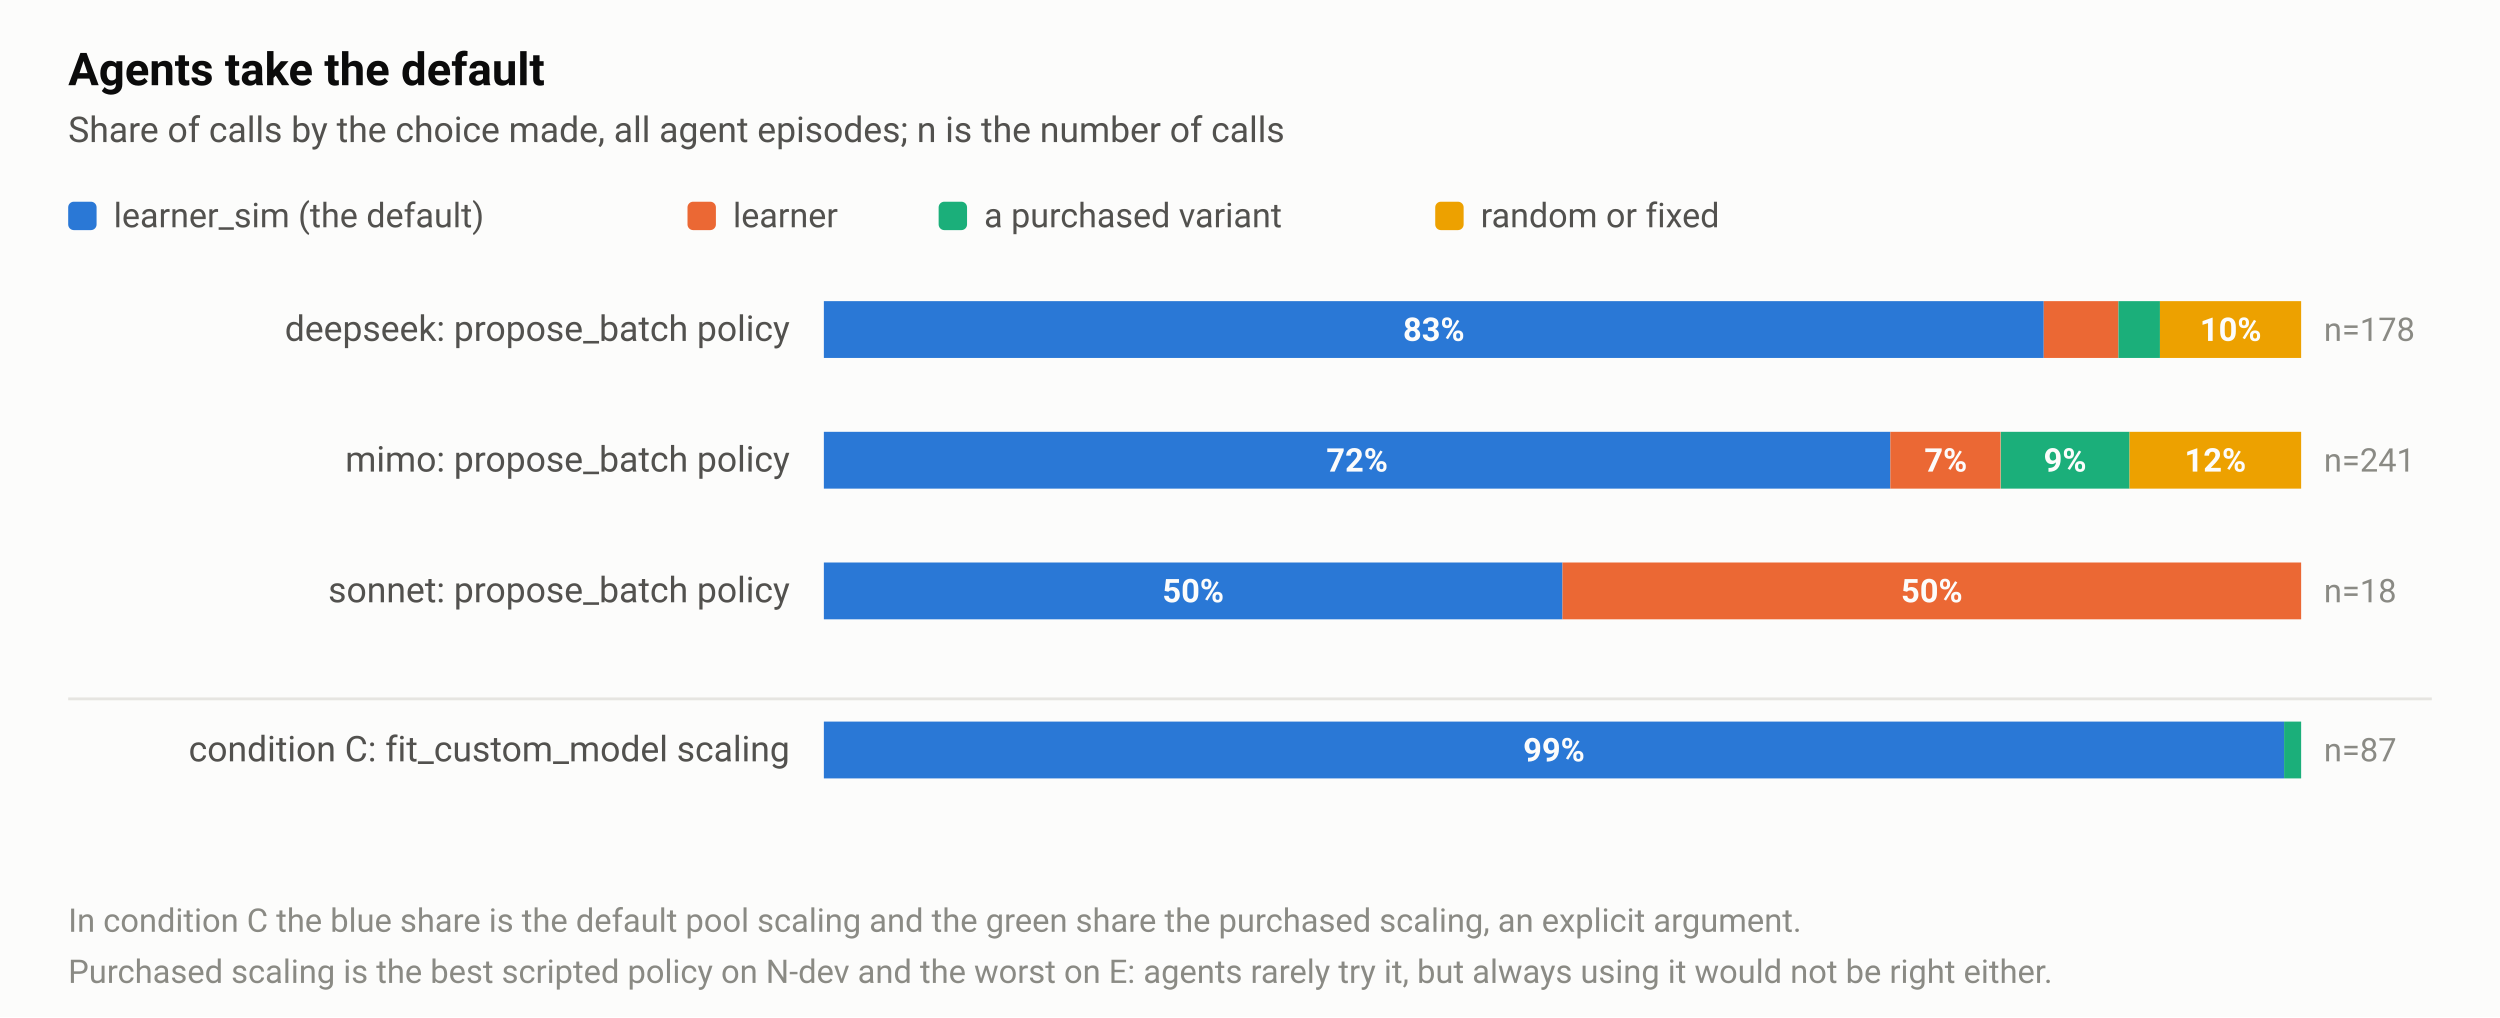
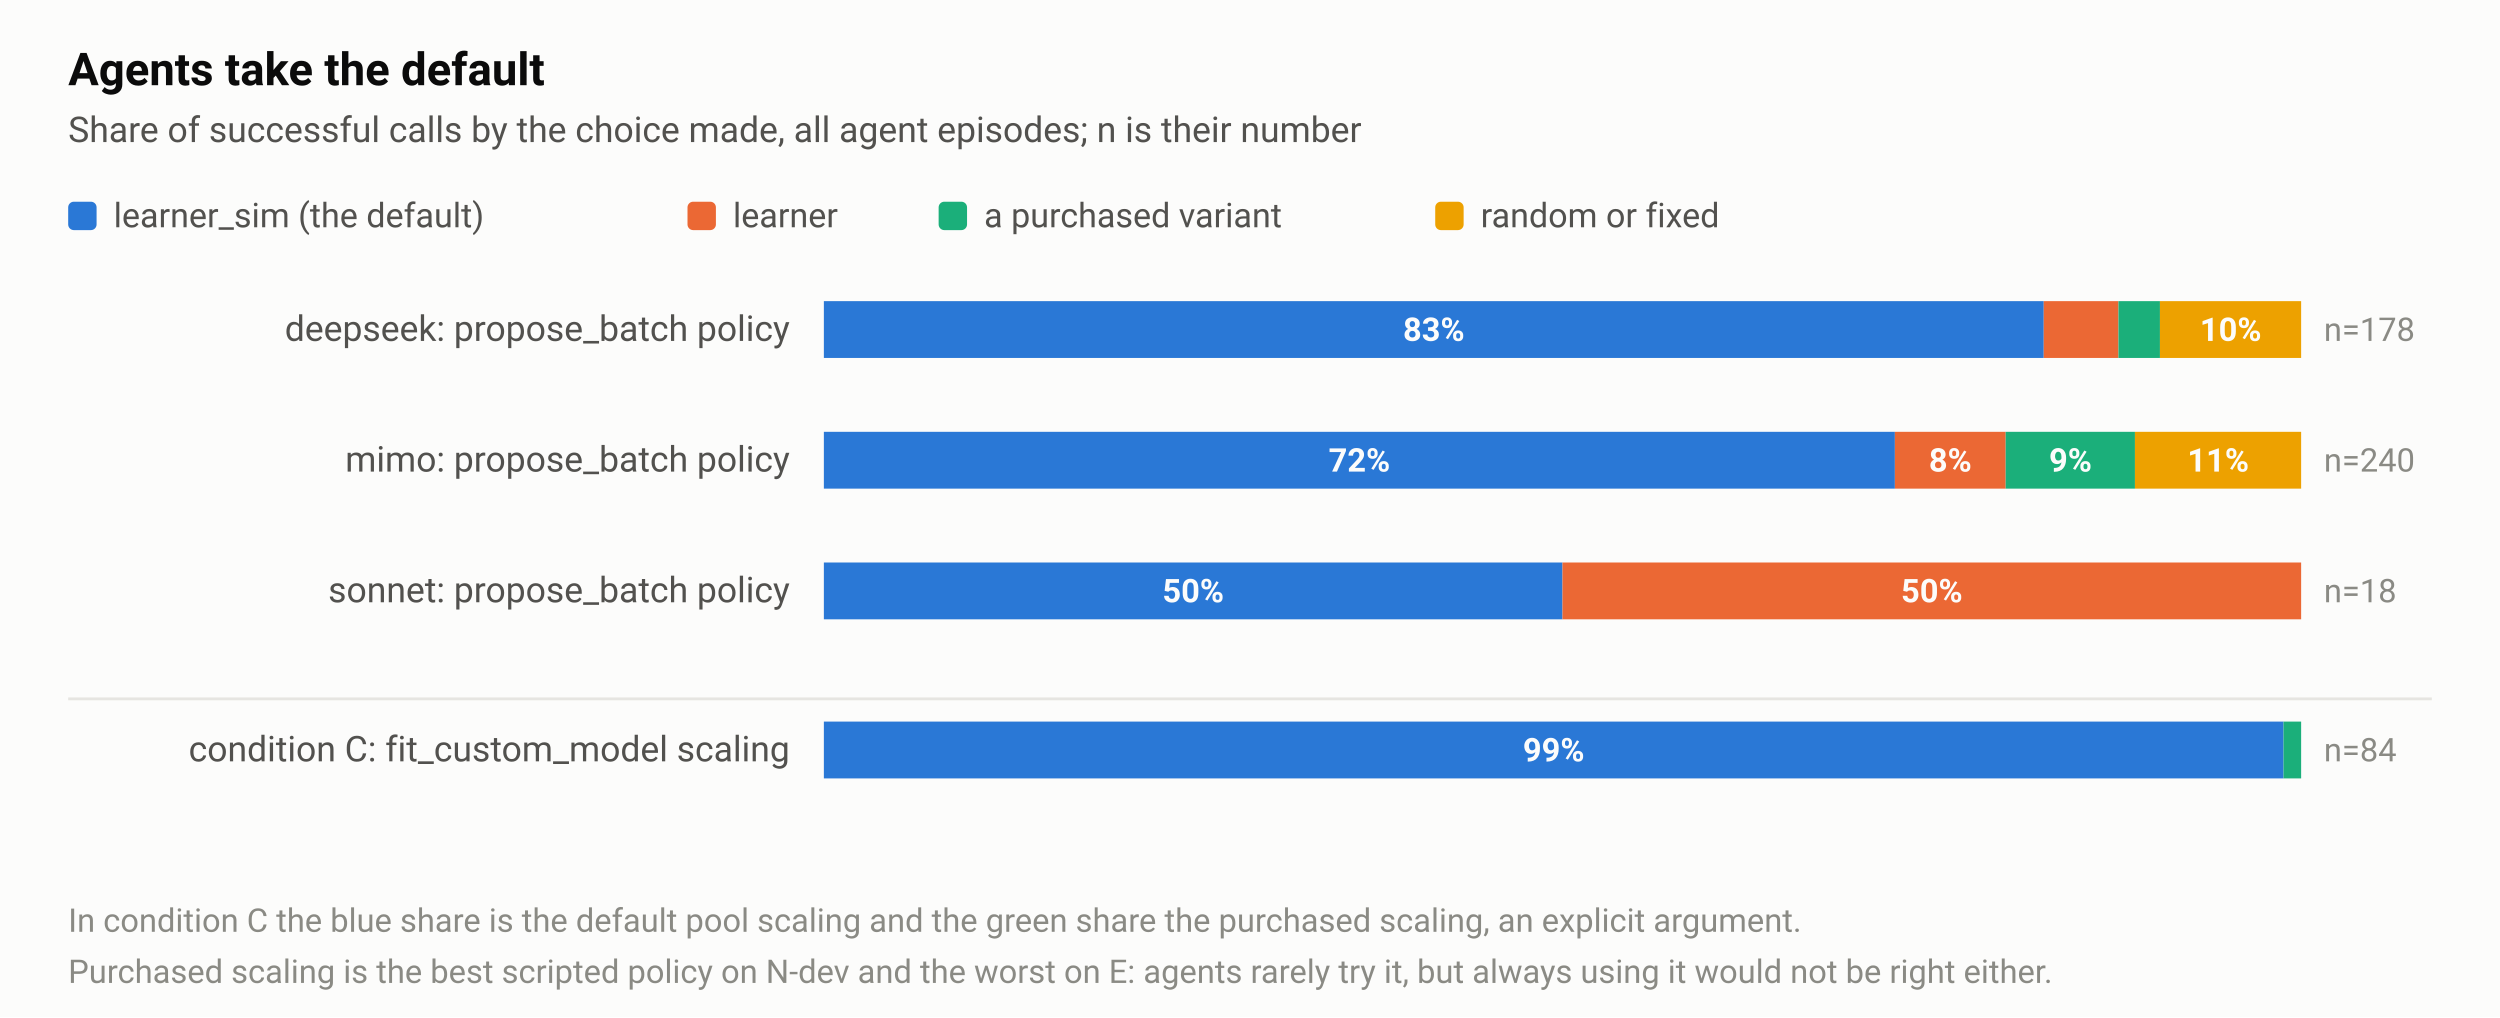
<svg xmlns="http://www.w3.org/2000/svg" viewBox="0 0 880 358" width="880" height="358" role="img" aria-labelledby="t d">
  <rect width="880" height="358" fill="#fcfcfb" />
  <text x="24.0" y="30.0" font-family="ui-sans-serif,-apple-system,'Segoe UI',Roboto,Helvetica,Arial,sans-serif" font-size="16" fill="#0b0b0b" text-anchor="start" font-weight="600">Agents take the default</text>
-   <text x="24.0" y="50.0" font-family="ui-sans-serif,-apple-system,'Segoe UI',Roboto,Helvetica,Arial,sans-serif" font-size="12.5" fill="#52514e" text-anchor="start" font-weight="400">Share of calls by the choice made, all agent episodes; n is the number of calls</text>
+   <text x="24.0" y="50.0" font-family="ui-sans-serif,-apple-system,'Segoe UI',Roboto,Helvetica,Arial,sans-serif" font-size="12.5" fill="#52514e" text-anchor="start" font-weight="400">Share of successful calls by the choice made, all agent episodes; n is their number</text>
  <rect x="24.0" y="71.0" width="10.0" height="10.0" rx="2" fill="#2a78d6" />
  <text x="40.0" y="80.0" font-family="ui-sans-serif,-apple-system,'Segoe UI',Roboto,Helvetica,Arial,sans-serif" font-size="12" fill="#52514e" text-anchor="start" font-weight="400">learner_sim (the default)</text>
  <rect x="242.0" y="71.0" width="10.0" height="10.0" rx="2" fill="#eb6834" />
  <text x="258.0" y="80.0" font-family="ui-sans-serif,-apple-system,'Segoe UI',Roboto,Helvetica,Arial,sans-serif" font-size="12" fill="#52514e" text-anchor="start" font-weight="400">learner</text>
  <rect x="330.4" y="71.0" width="10.0" height="10.0" rx="2" fill="#1baf7a" />
  <text x="346.4" y="80.0" font-family="ui-sans-serif,-apple-system,'Segoe UI',Roboto,Helvetica,Arial,sans-serif" font-size="12" fill="#52514e" text-anchor="start" font-weight="400">a purchased variant</text>
  <rect x="505.2" y="71.0" width="10.0" height="10.0" rx="2" fill="#eda100" />
  <text x="521.2" y="80.0" font-family="ui-sans-serif,-apple-system,'Segoe UI',Roboto,Helvetica,Arial,sans-serif" font-size="12" fill="#52514e" text-anchor="start" font-weight="400">random or fixed</text>
  <text x="278.0" y="120.0" font-family="ui-sans-serif,-apple-system,'Segoe UI',Roboto,Helvetica,Arial,sans-serif" font-size="12.5" fill="#52514e" text-anchor="end" font-weight="400">deepseek: propose_batch policy</text>
  <rect x="290.0" y="106.0" width="429.4" height="20.0" rx="0" fill="#2a78d6" />
  <text x="504.7" y="120.0" font-family="ui-sans-serif,-apple-system,'Segoe UI',Roboto,Helvetica,Arial,sans-serif" font-size="11.5" fill="#fcfcfb" text-anchor="middle" font-weight="600">83%</text>
  <rect x="719.4" y="106.0" width="26.3" height="20.0" rx="0" fill="#eb6834" />
  <rect x="745.7" y="106.0" width="14.6" height="20.0" rx="0" fill="#1baf7a" />
  <rect x="760.3" y="106.0" width="49.7" height="20.0" rx="0" fill="#eda100" />
  <text x="785.2" y="120.0" font-family="ui-sans-serif,-apple-system,'Segoe UI',Roboto,Helvetica,Arial,sans-serif" font-size="11.5" fill="#fcfcfb" text-anchor="middle" font-weight="600">10%</text>
  <text x="818.0" y="120.0" font-family="ui-sans-serif,-apple-system,'Segoe UI',Roboto,Helvetica,Arial,sans-serif" font-size="11.5" fill="#8a8a84" text-anchor="start" font-weight="400">n=178</text>
  <text x="278.0" y="166.0" font-family="ui-sans-serif,-apple-system,'Segoe UI',Roboto,Helvetica,Arial,sans-serif" font-size="12.5" fill="#52514e" text-anchor="end" font-weight="400">mimo: propose_batch policy</text>
-   <rect x="290.0" y="152.0" width="375.4" height="20.0" rx="0" fill="#2a78d6" />
-   <text x="477.7" y="166.0" font-family="ui-sans-serif,-apple-system,'Segoe UI',Roboto,Helvetica,Arial,sans-serif" font-size="11.5" fill="#fcfcfb" text-anchor="middle" font-weight="600">72%</text>
-   <rect x="665.4" y="152.0" width="38.8" height="20.0" rx="0" fill="#eb6834" />
-   <text x="684.9" y="166.0" font-family="ui-sans-serif,-apple-system,'Segoe UI',Roboto,Helvetica,Arial,sans-serif" font-size="11.5" fill="#fcfcfb" text-anchor="middle" font-weight="600">7%</text>
-   <rect x="704.3" y="152.0" width="45.3" height="20.0" rx="0" fill="#1baf7a" />
-   <text x="726.9" y="166.0" font-family="ui-sans-serif,-apple-system,'Segoe UI',Roboto,Helvetica,Arial,sans-serif" font-size="11.5" fill="#fcfcfb" text-anchor="middle" font-weight="600">9%</text>
-   <rect x="749.6" y="152.0" width="60.4" height="20.0" rx="0" fill="#eda100" />
-   <text x="779.8" y="166.0" font-family="ui-sans-serif,-apple-system,'Segoe UI',Roboto,Helvetica,Arial,sans-serif" font-size="11.5" fill="#fcfcfb" text-anchor="middle" font-weight="600">12%</text>
-   <text x="818.0" y="166.0" font-family="ui-sans-serif,-apple-system,'Segoe UI',Roboto,Helvetica,Arial,sans-serif" font-size="11.5" fill="#8a8a84" text-anchor="start" font-weight="400">n=241</text>
+   <rect x="290.0" y="152.0" width="377.0" height="20.0" rx="0" fill="#2a78d6" />
+   <text x="478.5" y="166.0" font-family="ui-sans-serif,-apple-system,'Segoe UI',Roboto,Helvetica,Arial,sans-serif" font-size="11.5" fill="#fcfcfb" text-anchor="middle" font-weight="600">72%</text>
+   <rect x="667.0" y="152.0" width="39.0" height="20.0" rx="0" fill="#eb6834" />
+   <text x="686.5" y="166.0" font-family="ui-sans-serif,-apple-system,'Segoe UI',Roboto,Helvetica,Arial,sans-serif" font-size="11.5" fill="#fcfcfb" text-anchor="middle" font-weight="600">8%</text>
+   <rect x="706.0" y="152.0" width="45.5" height="20.0" rx="0" fill="#1baf7a" />
+   <text x="728.8" y="166.0" font-family="ui-sans-serif,-apple-system,'Segoe UI',Roboto,Helvetica,Arial,sans-serif" font-size="11.5" fill="#fcfcfb" text-anchor="middle" font-weight="600">9%</text>
+   <rect x="751.5" y="152.0" width="58.5" height="20.0" rx="0" fill="#eda100" />
+   <text x="780.8" y="166.0" font-family="ui-sans-serif,-apple-system,'Segoe UI',Roboto,Helvetica,Arial,sans-serif" font-size="11.5" fill="#fcfcfb" text-anchor="middle" font-weight="600">11%</text>
+   <text x="818.0" y="166.0" font-family="ui-sans-serif,-apple-system,'Segoe UI',Roboto,Helvetica,Arial,sans-serif" font-size="11.5" fill="#8a8a84" text-anchor="start" font-weight="400">n=240</text>
  <text x="278.0" y="212.0" font-family="ui-sans-serif,-apple-system,'Segoe UI',Roboto,Helvetica,Arial,sans-serif" font-size="12.5" fill="#52514e" text-anchor="end" font-weight="400">sonnet: propose_batch policy</text>
  <rect x="290.0" y="198.0" width="260.0" height="20.0" rx="0" fill="#2a78d6" />
  <text x="420.0" y="212.0" font-family="ui-sans-serif,-apple-system,'Segoe UI',Roboto,Helvetica,Arial,sans-serif" font-size="11.5" fill="#fcfcfb" text-anchor="middle" font-weight="600">50%</text>
  <rect x="550.0" y="198.0" width="260.0" height="20.0" rx="0" fill="#eb6834" />
  <text x="680.0" y="212.0" font-family="ui-sans-serif,-apple-system,'Segoe UI',Roboto,Helvetica,Arial,sans-serif" font-size="11.5" fill="#fcfcfb" text-anchor="middle" font-weight="600">50%</text>
  <text x="818.0" y="212.0" font-family="ui-sans-serif,-apple-system,'Segoe UI',Roboto,Helvetica,Arial,sans-serif" font-size="11.5" fill="#8a8a84" text-anchor="start" font-weight="400">n=18</text>
  <line x1="24.0" y1="246.0" x2="856.0" y2="246.0" stroke="#e6e5e1" stroke-width="1" />
  <text x="278.0" y="268.0" font-family="ui-sans-serif,-apple-system,'Segoe UI',Roboto,Helvetica,Arial,sans-serif" font-size="12.5" fill="#52514e" text-anchor="end" font-weight="400">condition C: fit_custom_model scaling</text>
-   <rect x="290.0" y="254.0" width="514.0" height="20.0" rx="0" fill="#2a78d6" />
-   <text x="547.0" y="268.0" font-family="ui-sans-serif,-apple-system,'Segoe UI',Roboto,Helvetica,Arial,sans-serif" font-size="11.5" fill="#fcfcfb" text-anchor="middle" font-weight="600">99%</text>
-   <rect x="804.0" y="254.0" width="6.0" height="20.0" rx="0" fill="#1baf7a" />
-   <text x="818.0" y="268.0" font-family="ui-sans-serif,-apple-system,'Segoe UI',Roboto,Helvetica,Arial,sans-serif" font-size="11.5" fill="#8a8a84" text-anchor="start" font-weight="400">n=87</text>
+   <rect x="290.0" y="254.0" width="513.8" height="20.0" rx="0" fill="#2a78d6" />
+   <text x="546.9" y="268.0" font-family="ui-sans-serif,-apple-system,'Segoe UI',Roboto,Helvetica,Arial,sans-serif" font-size="11.5" fill="#fcfcfb" text-anchor="middle" font-weight="600">99%</text>
+   <rect x="803.8" y="254.0" width="6.2" height="20.0" rx="0" fill="#1baf7a" />
+   <text x="818.0" y="268.0" font-family="ui-sans-serif,-apple-system,'Segoe UI',Roboto,Helvetica,Arial,sans-serif" font-size="11.5" fill="#8a8a84" text-anchor="start" font-weight="400">n=84</text>
  <text x="24.0" y="328.0" font-family="ui-sans-serif,-apple-system,'Segoe UI',Roboto,Helvetica,Arial,sans-serif" font-size="11.5" fill="#8a8a84" text-anchor="start" font-weight="400">In condition C the blue share is the default pool scaling and the green share the purchased scaling, an explicit argument.</text>
  <text x="24.0" y="346.0" font-family="ui-sans-serif,-apple-system,'Segoe UI',Roboto,Helvetica,Arial,sans-serif" font-size="11.5" fill="#8a8a84" text-anchor="start" font-weight="400">Purchased scaling is the best scripted policy on N-dev and the worst on E: agents rarely try it, but always using it would not be right either.</text>
</svg>
